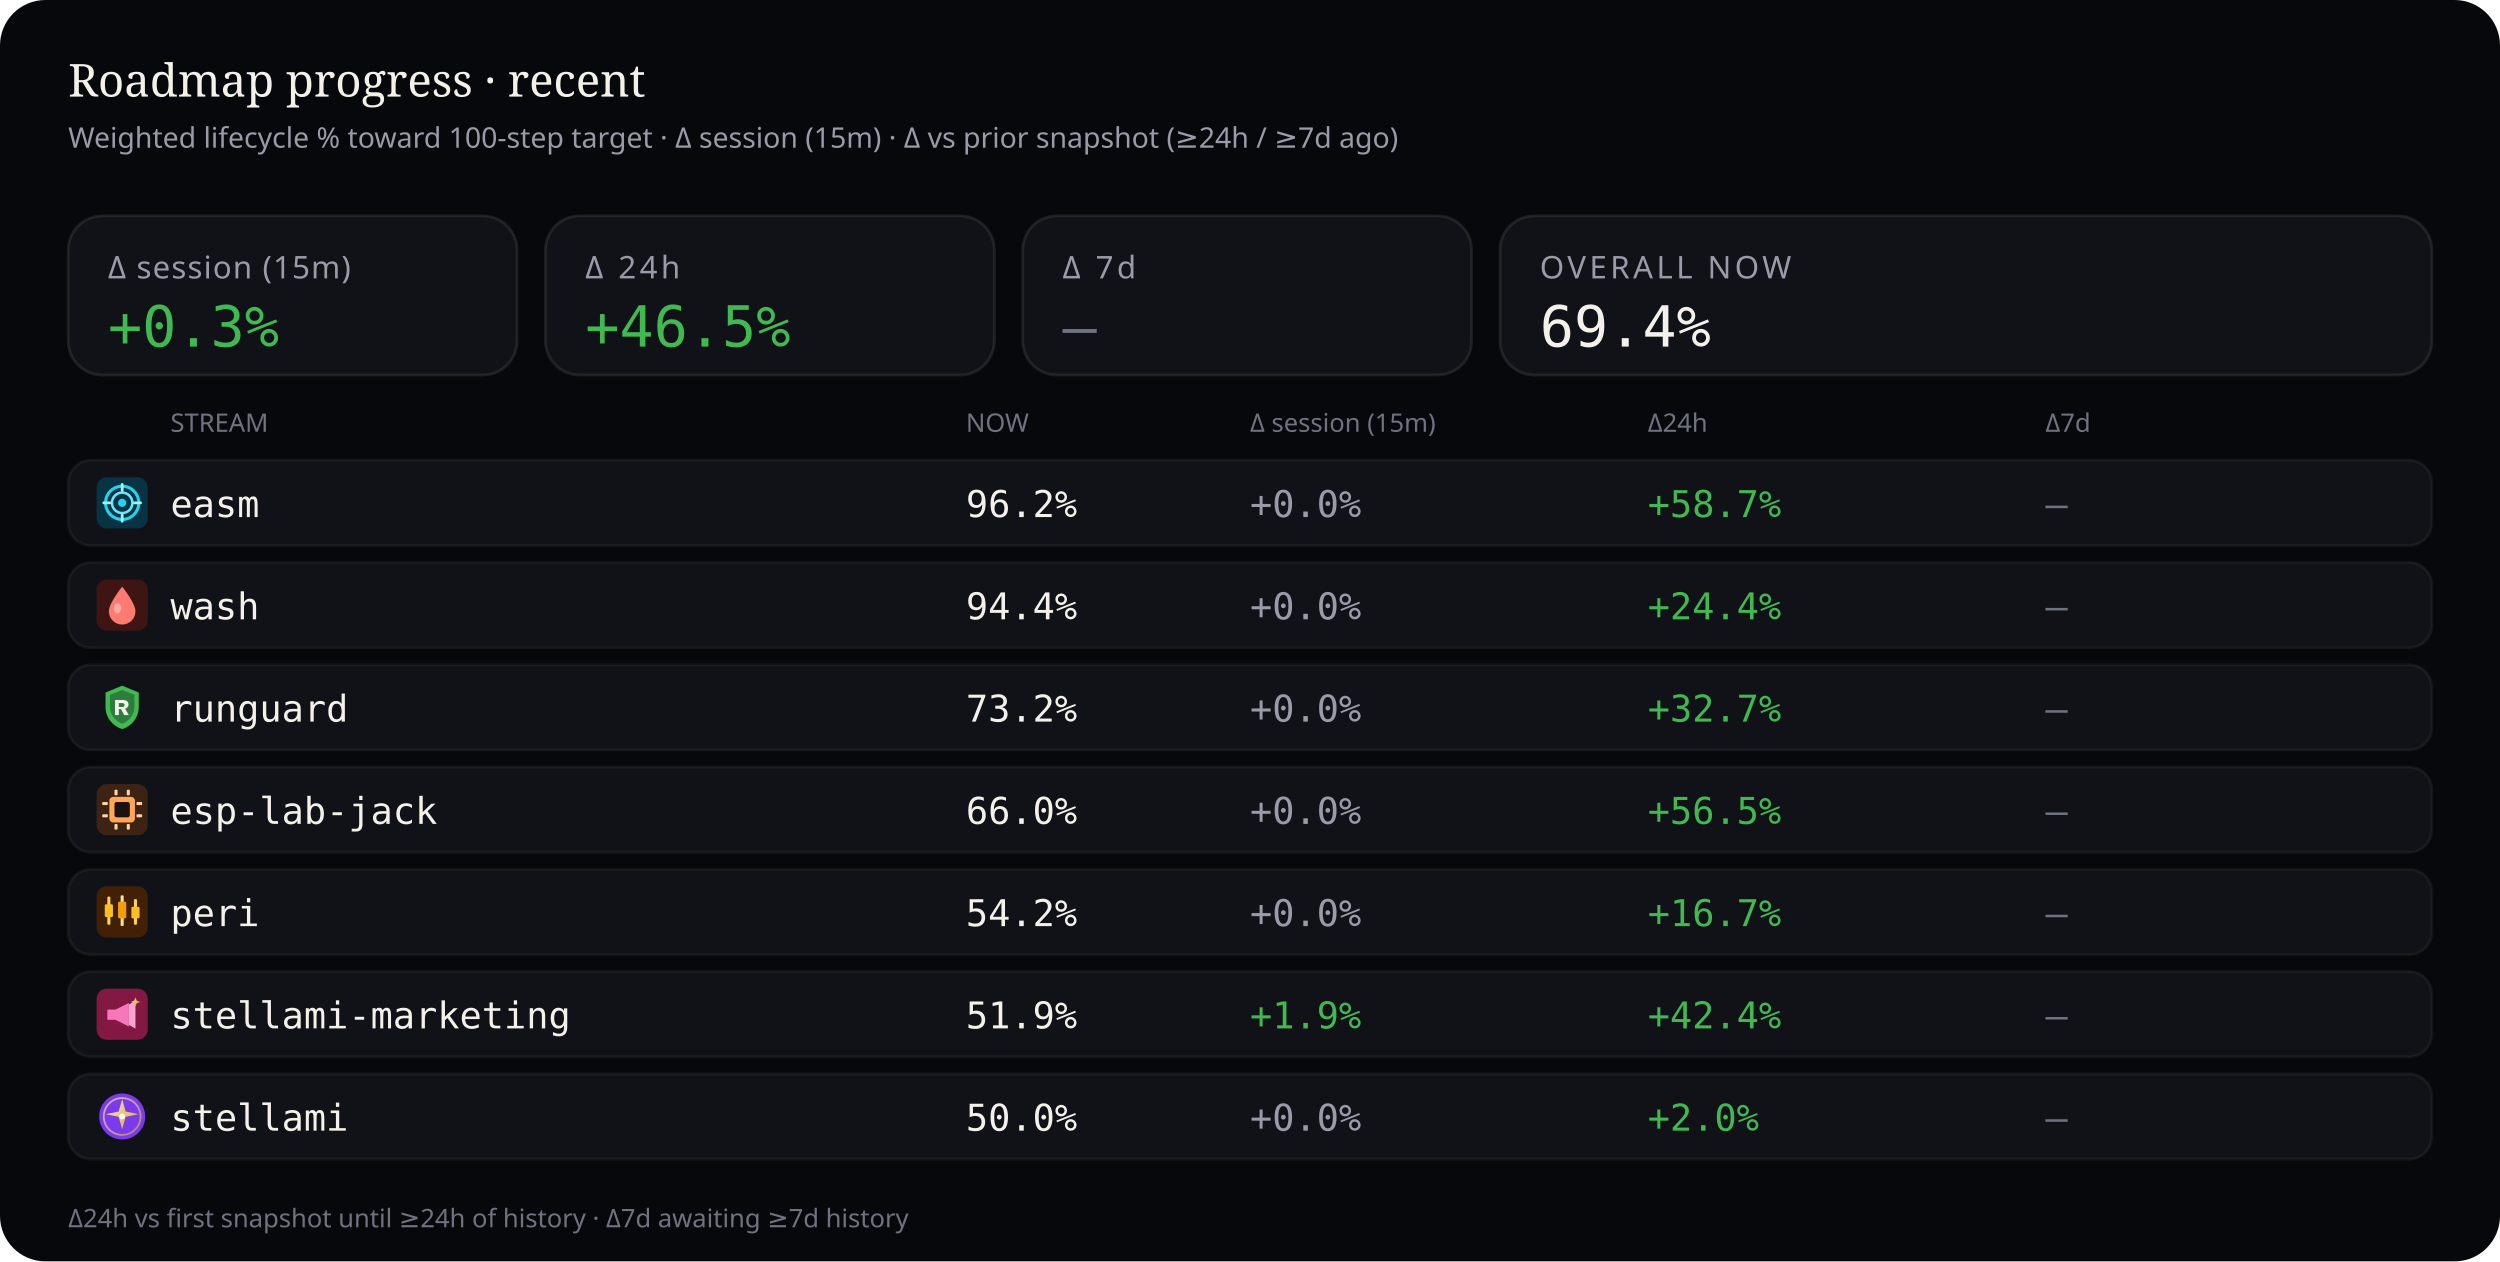
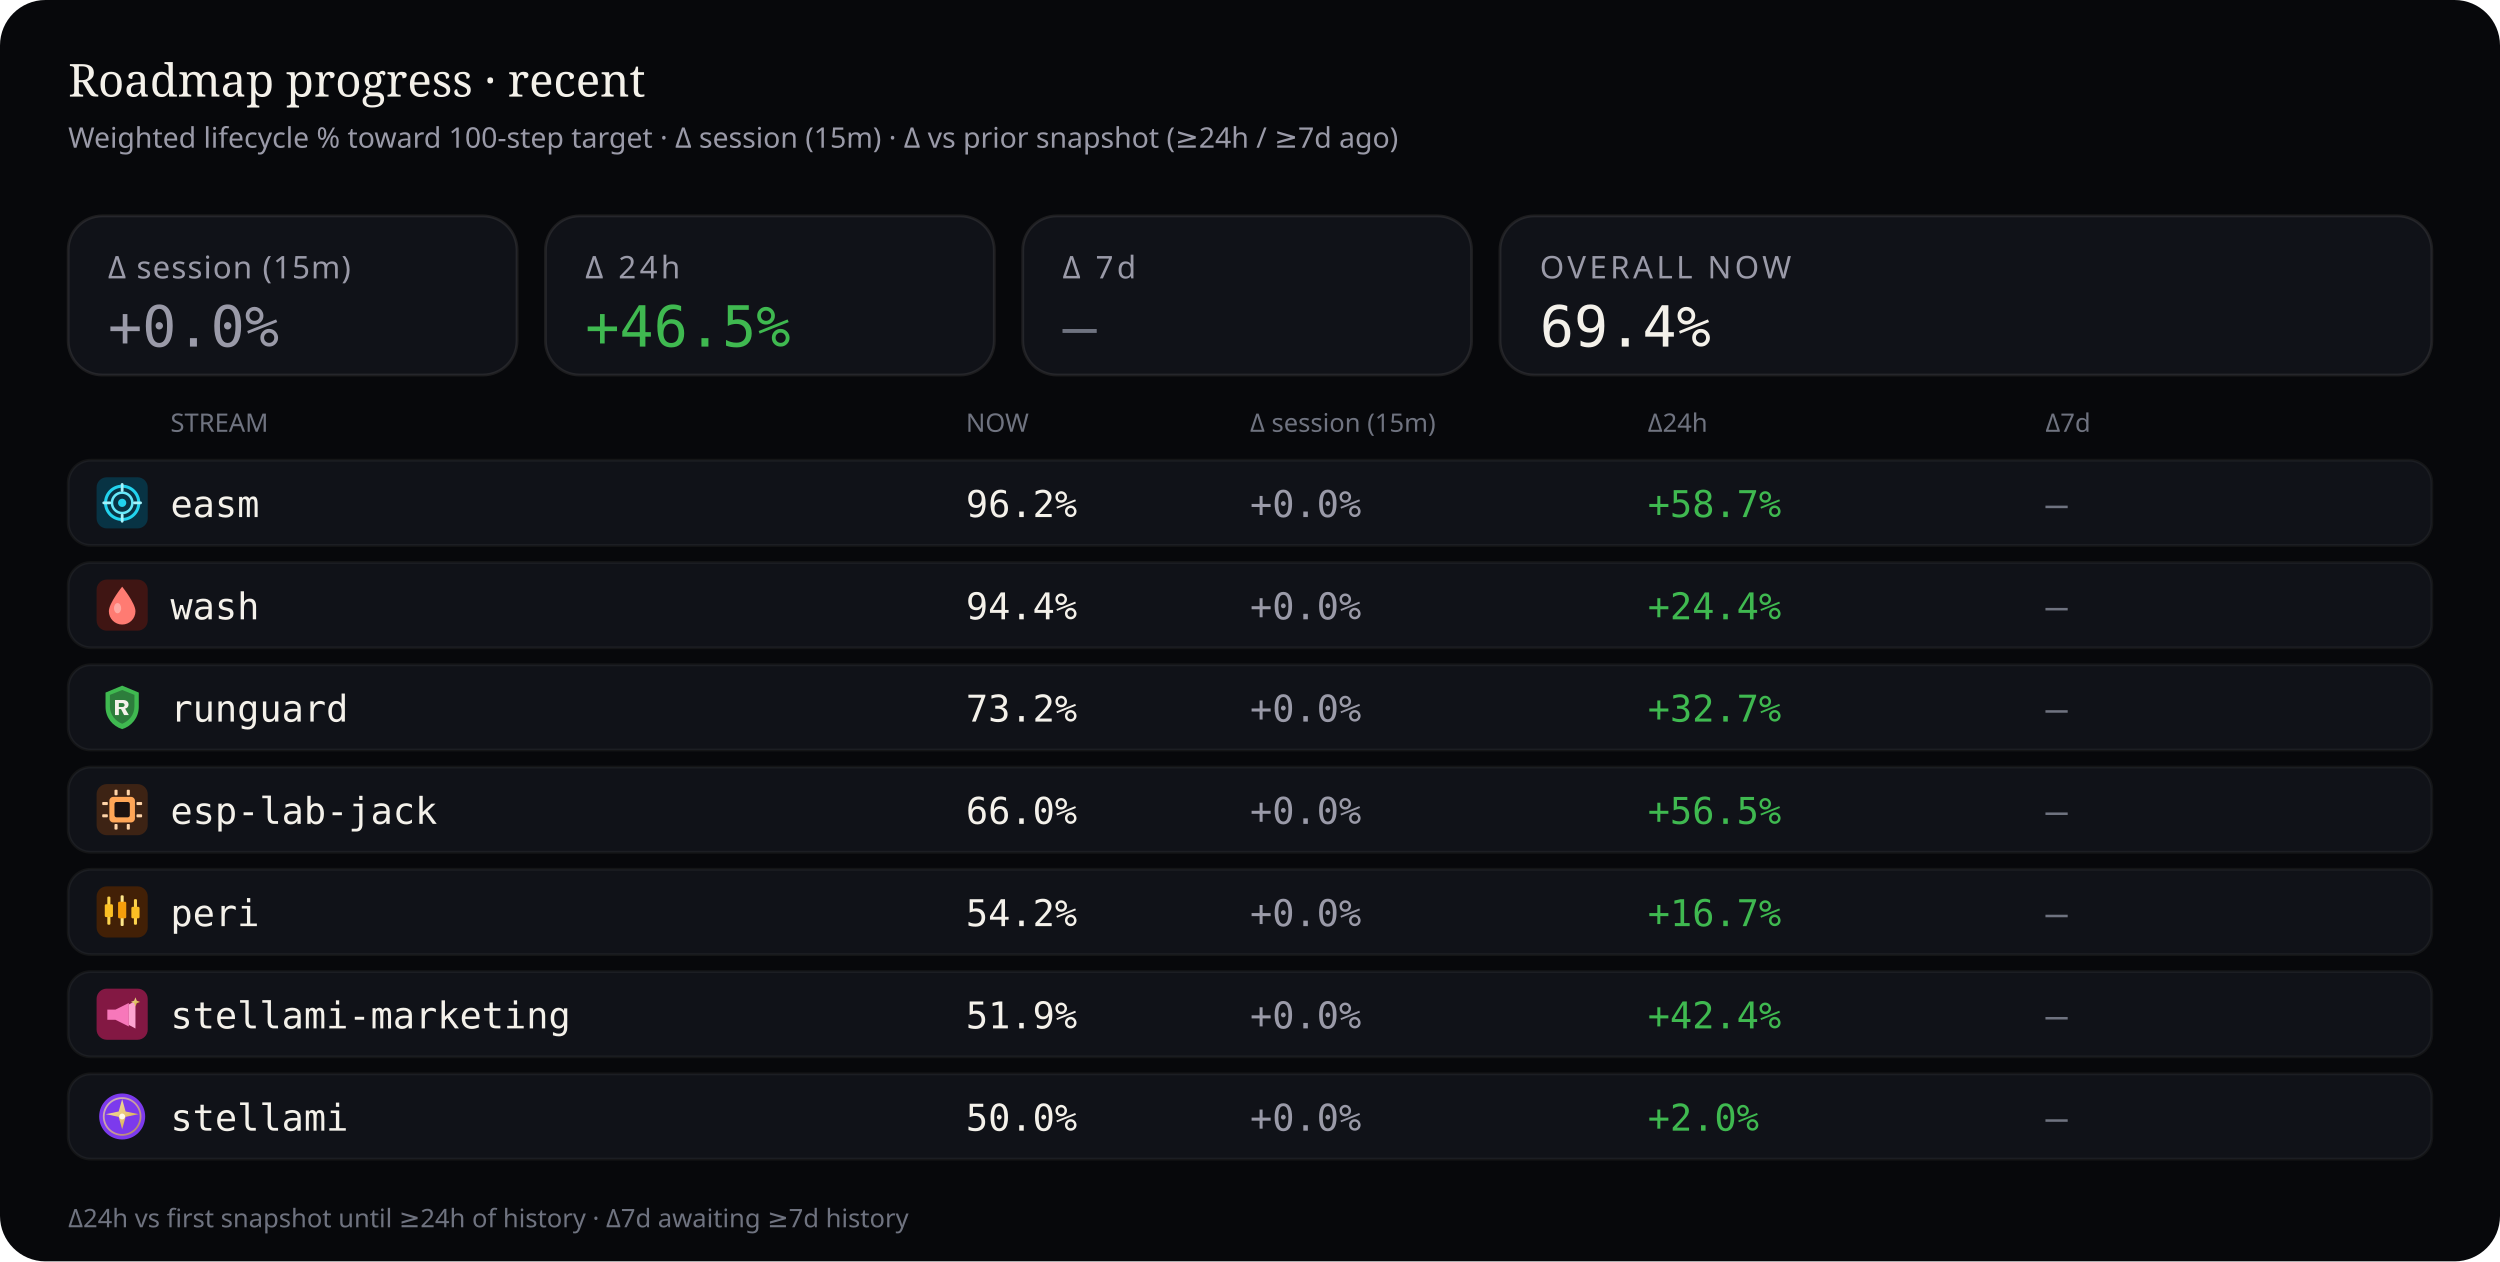
<svg xmlns="http://www.w3.org/2000/svg" viewBox="0 0 880 444" width="880" height="444" role="img" aria-label="Roadmap progress deltas — session, 24 hours, and 7 days">
  <rect width="880" height="444" rx="16" fill="#07080b" />
  <text x="24" y="34" fill="#f4f1ea" font-size="16" font-family="ui-serif, Georgia, serif">Roadmap progress · recent</text>
  <text x="24" y="52" fill="#9a9aa8" font-size="10" font-family="ui-sans-serif, system-ui, sans-serif">Weighted lifecycle % toward 100-step target · Δ session (15m) · Δ vs prior snapshot (≥24h / ≥7d ago)</text>
  <rect x="24" y="76" width="158" height="56" rx="12" fill="#101218" stroke="rgba(232,228,214,0.10)" />
  <text x="38" y="98" fill="#9a9aa8" font-size="11" font-family="ui-sans-serif, system-ui, sans-serif" letter-spacing="0.4">Δ session (15m)</text>
-   <text x="38" y="122" fill="#3fb950" font-size="20" font-family="ui-monospace, SFMono-Regular, monospace">+0.3%</text>
+   <text x="38" y="122" fill="#9a9aa8" font-size="20" font-family="ui-monospace, SFMono-Regular, monospace">+0.0%</text>
  <rect x="192" y="76" width="158" height="56" rx="12" fill="#101218" stroke="rgba(232,228,214,0.10)" />
  <text x="206" y="98" fill="#9a9aa8" font-size="11" font-family="ui-sans-serif, system-ui, sans-serif" letter-spacing="1.2">Δ 24h</text>
  <text x="206" y="122" fill="#3fb950" font-size="20" font-family="ui-monospace, SFMono-Regular, monospace">+46.5%</text>
  <rect x="360" y="76" width="158" height="56" rx="12" fill="#101218" stroke="rgba(232,228,214,0.10)" />
  <text x="374" y="98" fill="#9a9aa8" font-size="11" font-family="ui-sans-serif, system-ui, sans-serif" letter-spacing="1.2">Δ 7d</text>
  <text x="374" y="122" fill="#6f7380" font-size="20" font-family="ui-monospace, SFMono-Regular, monospace">—</text>
  <rect x="528" y="76" width="328" height="56" rx="12" fill="#101218" stroke="rgba(232,228,214,0.10)" />
  <text x="542" y="98" fill="#9a9aa8" font-size="11" font-family="ui-sans-serif, system-ui, sans-serif" letter-spacing="1.2">OVERALL NOW</text>
  <text x="542" y="122" fill="#f4f1ea" font-size="20" font-family="ui-monospace, SFMono-Regular, monospace">69.4%</text>
  <text x="60" y="152" fill="#6f7380" font-size="9" font-family="ui-sans-serif, system-ui, sans-serif">STREAM</text>
  <text x="340" y="152" fill="#6f7380" font-size="9" font-family="ui-sans-serif, system-ui, sans-serif">NOW</text>
  <text x="440" y="152" fill="#6f7380" font-size="9" font-family="ui-sans-serif, system-ui, sans-serif">Δ session (15m)</text>
  <text x="580" y="152" fill="#6f7380" font-size="9" font-family="ui-sans-serif, system-ui, sans-serif">Δ24h</text>
  <text x="720" y="152" fill="#6f7380" font-size="9" font-family="ui-sans-serif, system-ui, sans-serif">Δ7d</text>
  <rect x="24" y="162" width="832" height="30" rx="8" fill="#101218" stroke="rgba(232,228,214,0.06)" />
  <g id="stream_logo_easm" class="stream_logo" data-stream="easm" transform="translate(34.0,168.0) scale(0.9)" opacity="1.0">
    <rect width="20" height="20" rx="4" fill="#083344" />
    <circle cx="10" cy="10" r="6.5" fill="none" stroke="#22d3ee" stroke-width="1.2" />
    <circle cx="10" cy="10" r="4" fill="none" stroke="#67e8f9" stroke-width="1" />
    <circle cx="10" cy="10" r="1.6" fill="#22d3ee" />
    <path d="M10 2.8 V5.2 M10 14.8 V17.2 M2.8 10 H5.2 M14.8 10 H17.2" stroke="#a5f3fc" stroke-width="1.1" stroke-linecap="round" />
  </g>
  <use class="stream_logo" data-stream="easm" href="#stream_logo_easm" x="34.0" y="168.0" width="18" height="18" opacity="0" />
  <text x="60" y="182" fill="#f4f1ea" font-size="13" font-family="ui-monospace, SFMono-Regular, monospace">easm</text>
  <text x="340" y="182" fill="#f4f1ea" font-size="13" font-family="ui-monospace, SFMono-Regular, monospace">96.2%</text>
  <text x="440" y="182" fill="#9a9aa8" font-size="13" font-family="ui-monospace, SFMono-Regular, monospace">+0.0%</text>
  <text x="580" y="182" fill="#3fb950" font-size="13" font-family="ui-monospace, SFMono-Regular, monospace">+58.7%</text>
  <text x="720" y="182" fill="#6f7380" font-size="13" font-family="ui-monospace, SFMono-Regular, monospace">—</text>
  <rect x="24" y="198" width="832" height="30" rx="8" fill="#101218" stroke="rgba(232,228,214,0.06)" />
  <g id="stream_logo_wash" class="stream_logo" data-stream="wash" transform="translate(34.0,204.0) scale(0.9)" opacity="1.0">
    <rect width="20" height="20" rx="4" fill="#3f1513" />
    <path fill="#ff7b72" d="M10 2.8 C10 2.8 15.2 9.2 15.2 12.4 A5.2 5.2 0 0 1 4.8 12.4 C4.8 9.2 10 2.8 10 2.8 Z" />
    <ellipse cx="8.2" cy="11.2" rx="1.4" ry="2" fill="#ffd0cc" opacity=".55" />
  </g>
  <use class="stream_logo" data-stream="wash" href="#stream_logo_wash" x="34.0" y="204.0" width="18" height="18" opacity="0" />
  <text x="60" y="218" fill="#f4f1ea" font-size="13" font-family="ui-monospace, SFMono-Regular, monospace">wash</text>
  <text x="340" y="218" fill="#f4f1ea" font-size="13" font-family="ui-monospace, SFMono-Regular, monospace">94.4%</text>
  <text x="440" y="218" fill="#9a9aa8" font-size="13" font-family="ui-monospace, SFMono-Regular, monospace">+0.0%</text>
  <text x="580" y="218" fill="#3fb950" font-size="13" font-family="ui-monospace, SFMono-Regular, monospace">+24.4%</text>
  <text x="720" y="218" fill="#6f7380" font-size="13" font-family="ui-monospace, SFMono-Regular, monospace">—</text>
  <rect x="24" y="234" width="832" height="30" rx="8" fill="#101218" stroke="rgba(232,228,214,0.06)" />
  <g id="stream_logo_runguard" class="stream_logo" data-stream="runguard" transform="translate(34.0,240.0) scale(0.9)" opacity="1.0">
    <path fill="#3fb950" d="M10 1.5 L16.5 4.2 V9.8 C16.5 14.1 13.6 17.4 10 18.5 C6.4 17.4 3.5 14.1 3.5 9.8 V4.2 Z" />
    <path fill="#0d1117" fill-opacity=".35" d="M10 3.2 L14.8 5.1 V9.7 C14.8 12.9 12.6 15.4 10 16.4 C7.4 15.4 5.2 12.9 5.2 9.7 V5.1 Z" />
    <path fill="#f4f1ea" d="M7.2 7.1h3.1c1.35 0 2.2.7 2.2 1.75 0 .85-.5 1.45-1.35 1.65L12.6 13h-1.85l-1.2-2.35H8.7V13H7.2V7.1zm1.5 1.2v1.55h1.35c.55 0 .9-.28.9-.75s-.35-.8-.9-.8H8.7z" />
  </g>
  <use class="stream_logo" data-stream="runguard" href="#stream_logo_runguard" x="34.0" y="240.0" width="18" height="18" opacity="0" />
  <text x="60" y="254" fill="#f4f1ea" font-size="13" font-family="ui-monospace, SFMono-Regular, monospace">runguard</text>
  <text x="340" y="254" fill="#f4f1ea" font-size="13" font-family="ui-monospace, SFMono-Regular, monospace">73.2%</text>
  <text x="440" y="254" fill="#9a9aa8" font-size="13" font-family="ui-monospace, SFMono-Regular, monospace">+0.0%</text>
  <text x="580" y="254" fill="#3fb950" font-size="13" font-family="ui-monospace, SFMono-Regular, monospace">+32.7%</text>
  <text x="720" y="254" fill="#6f7380" font-size="13" font-family="ui-monospace, SFMono-Regular, monospace">—</text>
  <rect x="24" y="270" width="832" height="30" rx="8" fill="#101218" stroke="rgba(232,228,214,0.06)" />
  <g id="stream_logo_esp-lab-jack" class="stream_logo" data-stream="esp-lab-jack" transform="translate(34.0,276.0) scale(0.9)" opacity="1.0">
    <rect width="20" height="20" rx="4" fill="#3d2314" />
    <rect x="5" y="5" width="10" height="10" rx="1.5" fill="#ffa657" />
    <rect x="7" y="7" width="6" height="6" rx="0.8" fill="#1c1210" />
    <rect x="2.2" y="7" width="2.2" height="1.2" rx="0.3" fill="#ffd4a8" />
    <rect x="2.2" y="11.8" width="2.2" height="1.2" rx="0.3" fill="#ffd4a8" />
    <rect x="15.6" y="7" width="2.2" height="1.2" rx="0.3" fill="#ffd4a8" />
    <rect x="15.6" y="11.8" width="2.2" height="1.2" rx="0.3" fill="#ffd4a8" />
    <rect x="7" y="2.2" width="1.2" height="2.2" rx="0.3" fill="#ffd4a8" />
    <rect x="11.8" y="2.2" width="1.2" height="2.2" rx="0.3" fill="#ffd4a8" />
    <rect x="7" y="15.6" width="1.2" height="2.2" rx="0.3" fill="#ffd4a8" />
    <rect x="11.8" y="15.6" width="1.2" height="2.2" rx="0.3" fill="#ffd4a8" />
  </g>
  <use class="stream_logo" data-stream="esp-lab-jack" href="#stream_logo_esp-lab-jack" x="34.0" y="276.0" width="18" height="18" opacity="0" />
  <text x="60" y="290" fill="#f4f1ea" font-size="13" font-family="ui-monospace, SFMono-Regular, monospace">esp-lab-jack</text>
  <text x="340" y="290" fill="#f4f1ea" font-size="13" font-family="ui-monospace, SFMono-Regular, monospace">66.0%</text>
  <text x="440" y="290" fill="#9a9aa8" font-size="13" font-family="ui-monospace, SFMono-Regular, monospace">+0.0%</text>
  <text x="580" y="290" fill="#3fb950" font-size="13" font-family="ui-monospace, SFMono-Regular, monospace">+56.5%</text>
  <text x="720" y="290" fill="#6f7380" font-size="13" font-family="ui-monospace, SFMono-Regular, monospace">—</text>
  <rect x="24" y="306" width="832" height="30" rx="8" fill="#101218" stroke="rgba(232,228,214,0.06)" />
  <g id="stream_logo_peri" class="stream_logo" data-stream="peri" transform="translate(34.0,312.0) scale(0.9)" opacity="1.0">
    <rect width="20" height="20" rx="4" fill="#422006" />
    <rect x="4.2" y="4" width="1.2" height="11" rx="0.4" fill="#fcd34d" />
    <rect x="3.2" y="7" width="3.2" height="5" rx="0.5" fill="#fbbf24" />
    <rect x="9.4" y="3.5" width="1.2" height="12" rx="0.4" fill="#fde68a" />
    <rect x="8.4" y="6" width="3.2" height="6.5" rx="0.5" fill="#f59e0b" />
    <rect x="14.6" y="5" width="1.2" height="10" rx="0.4" fill="#fcd34d" />
    <rect x="13.6" y="8" width="3.2" height="4.5" rx="0.5" fill="#fbbf24" />
  </g>
  <use class="stream_logo" data-stream="peri" href="#stream_logo_peri" x="34.0" y="312.0" width="18" height="18" opacity="0" />
  <text x="60" y="326" fill="#f4f1ea" font-size="13" font-family="ui-monospace, SFMono-Regular, monospace">peri</text>
  <text x="340" y="326" fill="#f4f1ea" font-size="13" font-family="ui-monospace, SFMono-Regular, monospace">54.2%</text>
  <text x="440" y="326" fill="#9a9aa8" font-size="13" font-family="ui-monospace, SFMono-Regular, monospace">+0.0%</text>
  <text x="580" y="326" fill="#3fb950" font-size="13" font-family="ui-monospace, SFMono-Regular, monospace">+16.7%</text>
  <text x="720" y="326" fill="#6f7380" font-size="13" font-family="ui-monospace, SFMono-Regular, monospace">—</text>
  <rect x="24" y="342" width="832" height="30" rx="8" fill="#101218" stroke="rgba(232,228,214,0.06)" />
  <g id="stream_logo_stellami-marketing" class="stream_logo" data-stream="stellami-marketing" transform="translate(34.0,348.0) scale(0.9)" opacity="1.0">
    <defs>
      <linearGradient id="stream_logo_stellami-marketing-smkt-gold" x1="0%" y1="0%" x2="100%" y2="100%">
        <stop offset="0%" stop-color="#f5e6a8" />
        <stop offset="100%" stop-color="#c9a227" />
      </linearGradient>
    </defs>
    <rect width="20" height="20" rx="4" fill="#831843" />
    <path fill="#f778ba" d="M4.2 8.2h3.2l5.2-2.6v9.2l-5.2-2.6H4.2z" />
    <path fill="#fda4d0" d="M12.6 6.2l2.6-1.4v10.8l-2.6-1.4z" />
    <path fill="url(#stream_logo_stellami-marketing-smkt-gold)" d="M15.2 3.4 L15.7 4.7 L17 5.2 L15.7 5.7 L15.2 7 L14.7 5.7 L13.4 5.2 L14.7 4.7 Z" />
  </g>
  <use class="stream_logo" data-stream="stellami-marketing" href="#stream_logo_stellami-marketing" x="34.0" y="348.0" width="18" height="18" opacity="0" />
  <text x="60" y="362" fill="#f4f1ea" font-size="13" font-family="ui-monospace, SFMono-Regular, monospace">stellami-marketing</text>
  <text x="340" y="362" fill="#f4f1ea" font-size="13" font-family="ui-monospace, SFMono-Regular, monospace">51.9%</text>
-   <text x="440" y="362" fill="#3fb950" font-size="13" font-family="ui-monospace, SFMono-Regular, monospace">+1.9%</text>
+   <text x="440" y="362" fill="#9a9aa8" font-size="13" font-family="ui-monospace, SFMono-Regular, monospace">+0.0%</text>
  <text x="580" y="362" fill="#3fb950" font-size="13" font-family="ui-monospace, SFMono-Regular, monospace">+42.4%</text>
  <text x="720" y="362" fill="#6f7380" font-size="13" font-family="ui-monospace, SFMono-Regular, monospace">—</text>
  <rect x="24" y="378" width="832" height="30" rx="8" fill="#101218" stroke="rgba(232,228,214,0.06)" />
  <g id="stream_logo_stellami" class="stream_logo" data-stream="stellami" transform="translate(34.0,384.0) scale(0.9)" opacity="1.0">
    <defs>
      <linearGradient id="stream_logo_stellami-stellami-gold" x1="0%" y1="0%" x2="100%" y2="100%">
        <stop offset="0%" stop-color="#f5e6a8" />
        <stop offset="55%" stop-color="#e8c57a" />
        <stop offset="100%" stop-color="#c9a227" />
      </linearGradient>
    </defs>
    <circle cx="10" cy="10" r="9" fill="#7c3aed" />
    <circle cx="10" cy="10" r="7.2" fill="none" stroke="url(#stream_logo_stellami-stellami-gold)" stroke-width="0.7" opacity=".7" />
    <path fill="url(#stream_logo_stellami-stellami-gold)" d="M10 3.2 L11.35 8.05 L16.4 9.1 L11.35 10.15 L10 15 L8.65 10.15 L3.6 9.1 L8.65 8.05 Z" />
    <circle cx="10" cy="10" r="1.15" fill="#fff8e8" />
  </g>
  <use class="stream_logo" data-stream="stellami" href="#stream_logo_stellami" x="34.0" y="384.0" width="18" height="18" opacity="0" />
  <text x="60" y="398" fill="#f4f1ea" font-size="13" font-family="ui-monospace, SFMono-Regular, monospace">stellami</text>
  <text x="340" y="398" fill="#f4f1ea" font-size="13" font-family="ui-monospace, SFMono-Regular, monospace">50.0%</text>
  <text x="440" y="398" fill="#9a9aa8" font-size="13" font-family="ui-monospace, SFMono-Regular, monospace">+0.0%</text>
  <text x="580" y="398" fill="#3fb950" font-size="13" font-family="ui-monospace, SFMono-Regular, monospace">+2.0%</text>
  <text x="720" y="398" fill="#6f7380" font-size="13" font-family="ui-monospace, SFMono-Regular, monospace">—</text>
  <text x="24" y="432" fill="#6f7380" font-size="9" font-family="ui-sans-serif, system-ui, sans-serif">Δ24h vs first snapshot until ≥24h of history · Δ7d awaiting ≥7d history</text>
</svg>
